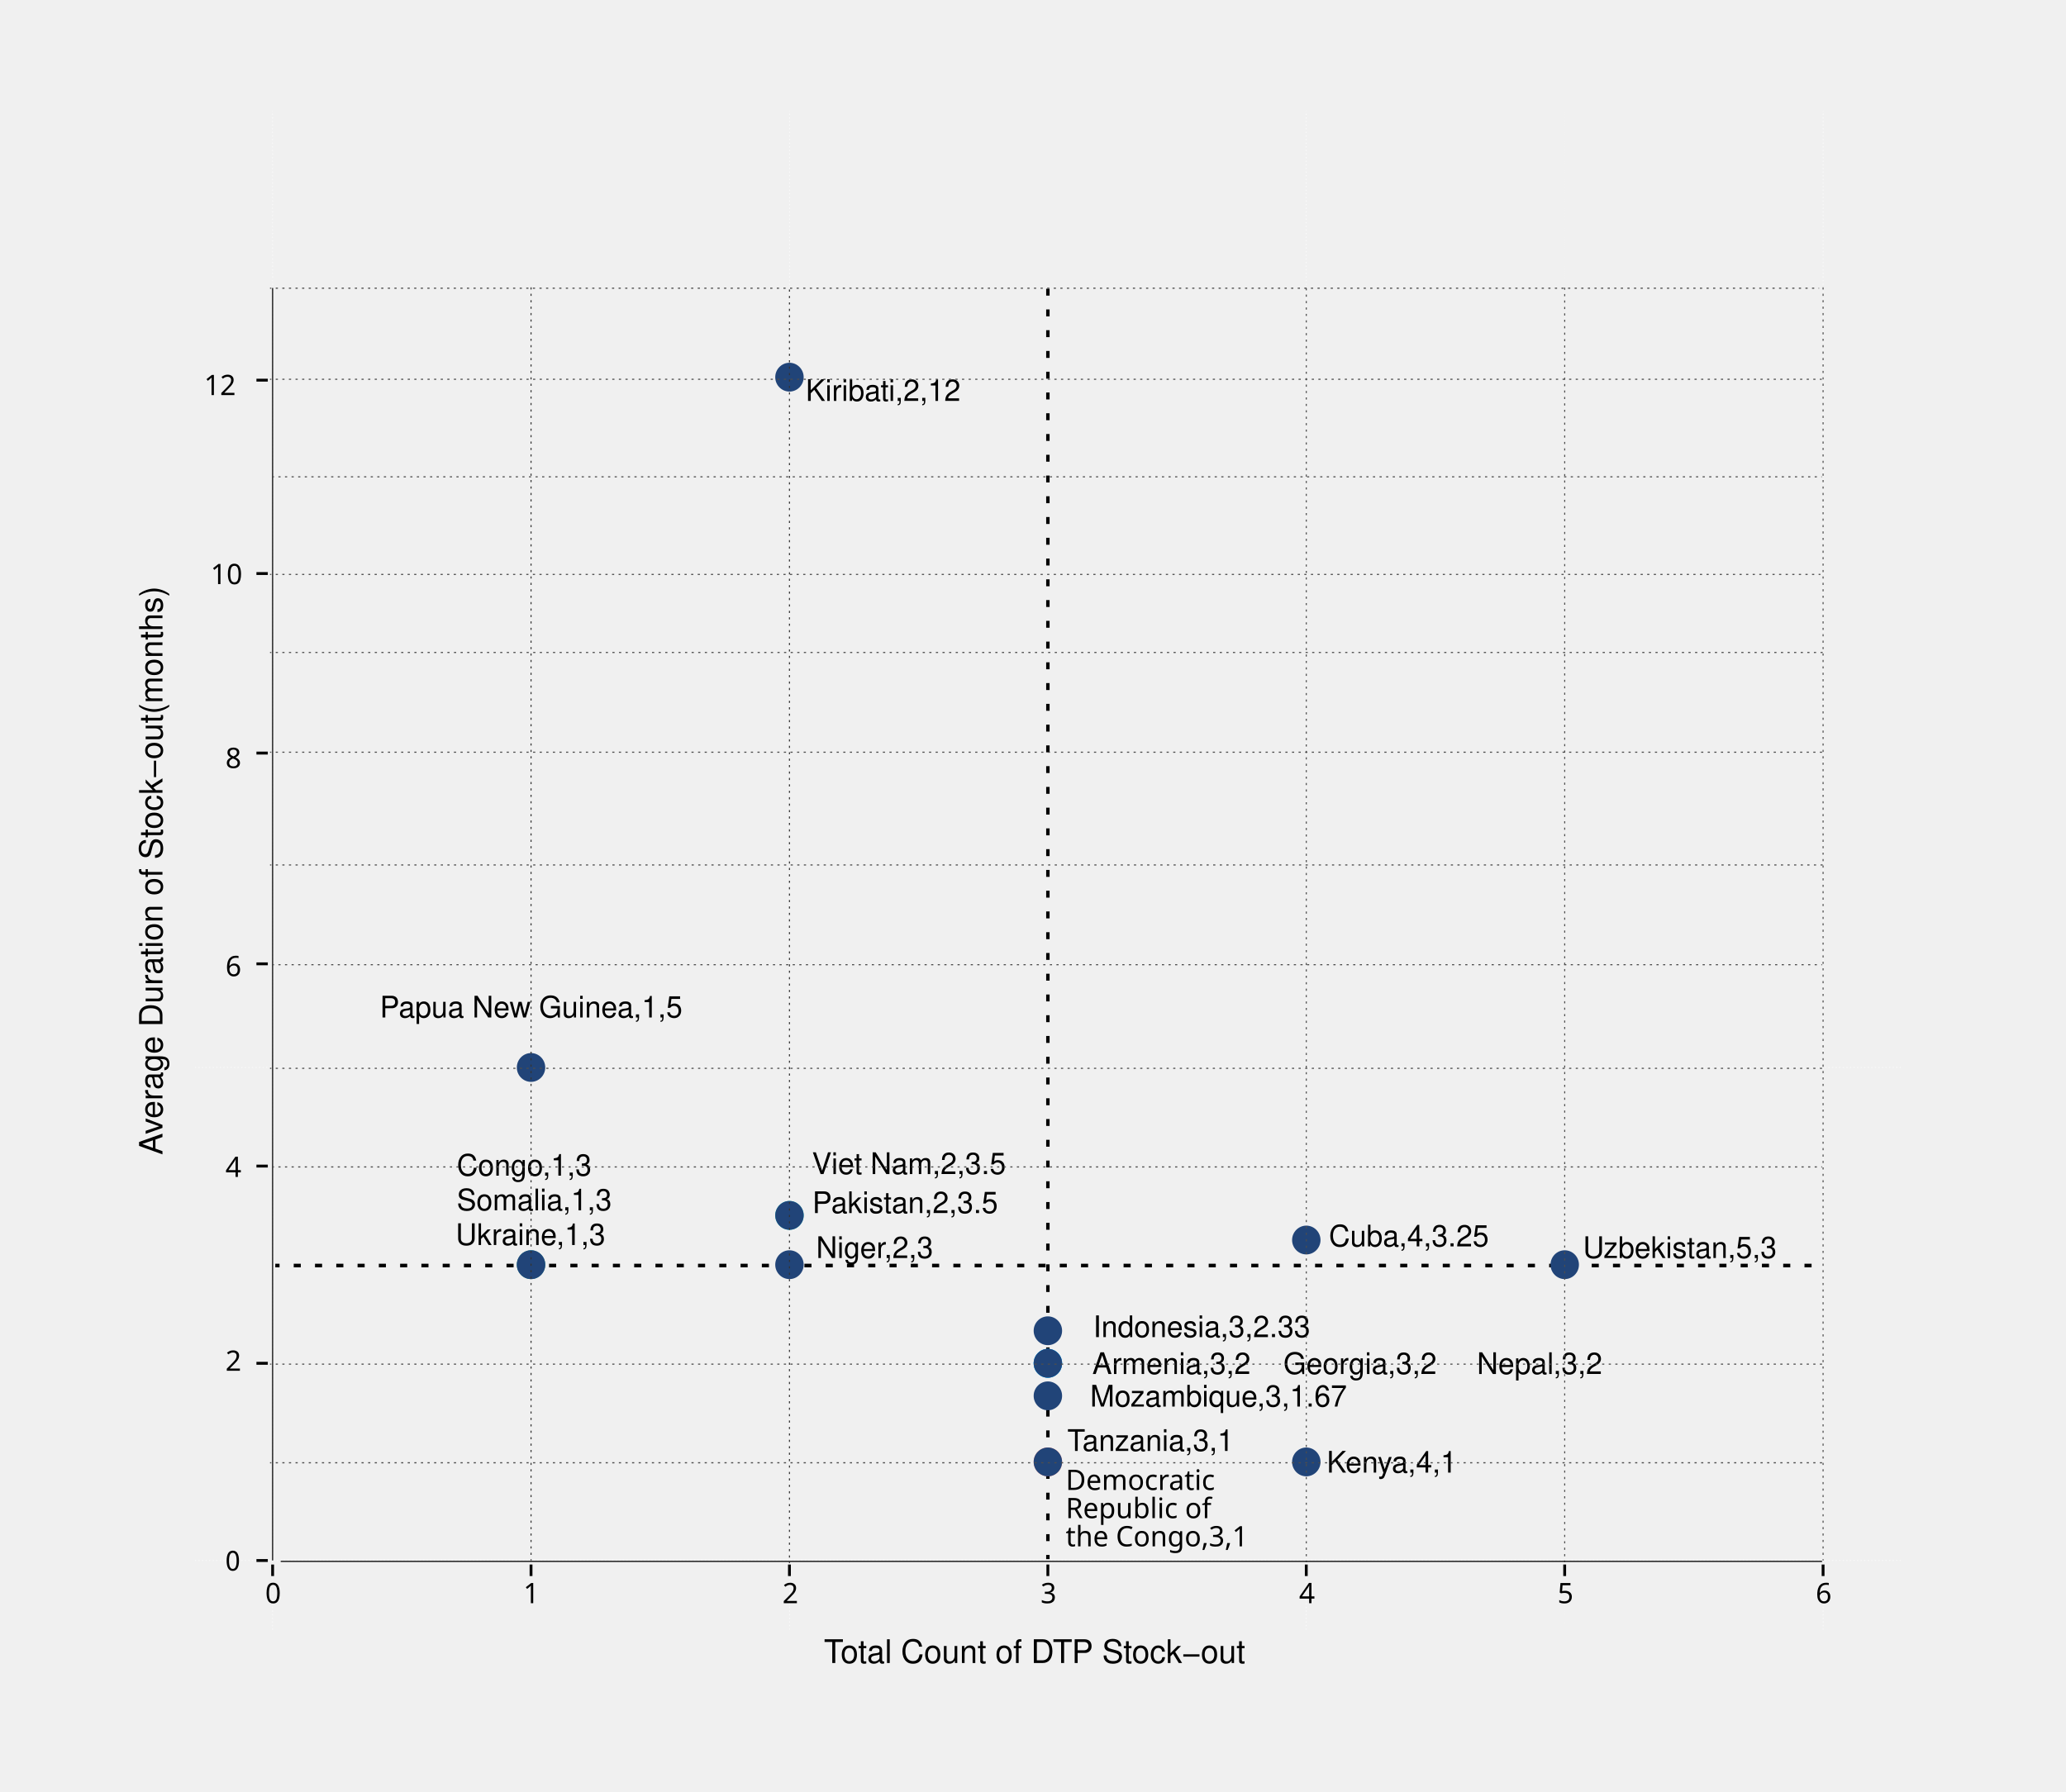
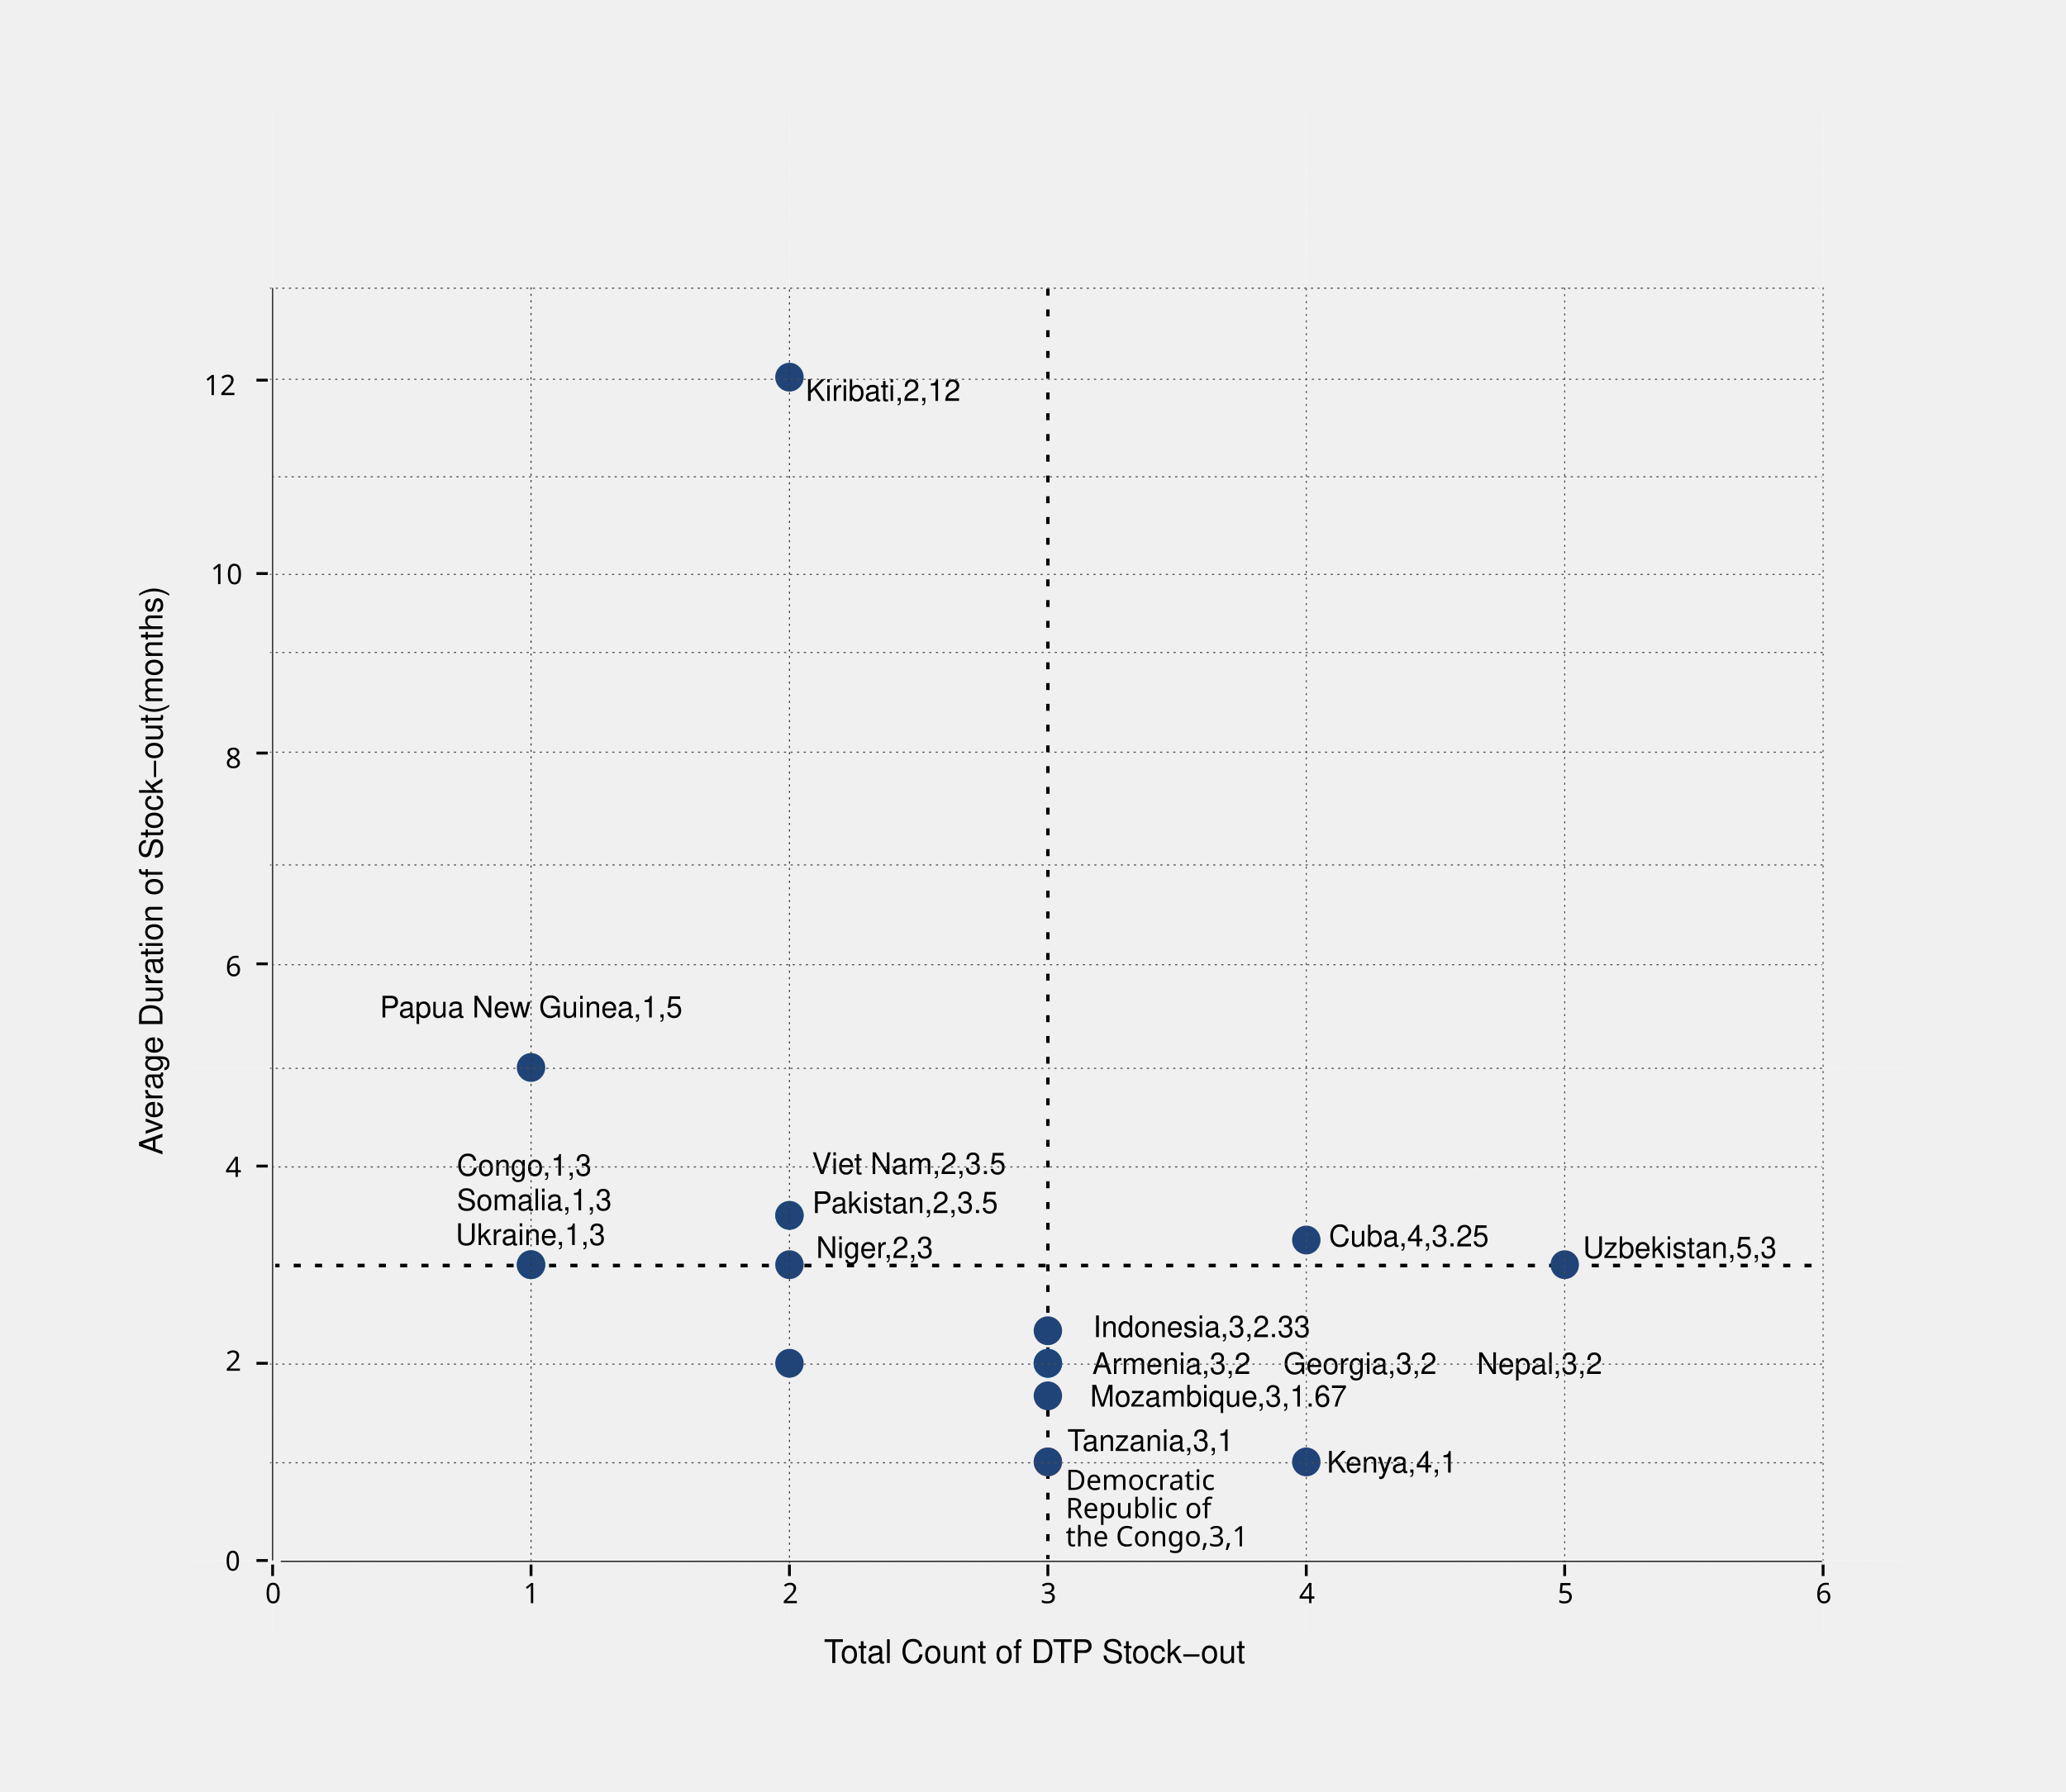
<svg xmlns="http://www.w3.org/2000/svg" id="svg3004" version="1.1" width="1005.45" height="872.122" xml:space="preserve">
  <defs id="defs3008">
    <clipPath clipPathUnits="userSpaceOnUse" id="clipPath3022">
      <path d="M 0,0 792,0 792,612 0,612 0,0 z" id="path3024" />
    </clipPath>
    <clipPath clipPathUnits="userSpaceOnUse" id="clipPath3038">
      <path d="m 41.22,37.28 637.88,0 0,560.32 -637.88,0 0,-560.32 z" id="path3040" />
    </clipPath>
  </defs>
  <g id="g3012" transform="matrix(1.25,0,0,-1.25,-25.16,747)">
    <g id="g3014" />
    <g id="g3016" />
    <g id="g3028" />
    <g id="g3030" />
    <g id="g3032" />
    <g id="g3034" transform="matrix(1.041003,0,0,1.055481,53.16809,-76.35209)">
      <g id="g3036" clip-path="url(#clipPath3038)">
        <path d="m 71.217,171.588 579.754,0" style="fill:#000000;stroke:#000000;stroke-width:1.326;stroke-linecap:butt;stroke-linejoin:round;stroke-miterlimit:10;stroke-opacity:1;stroke-dasharray:2.653, 5.305;stroke-dashoffset:1.061" id="path3044" />
        <path d="m 166.87,37.28 0,560.32" style="fill:none;stroke:#f2f2f2;stroke-width:0.111;stroke-linecap:butt;stroke-linejoin:round;stroke-miterlimit:10;stroke-opacity:1;stroke-dasharray:0.222, 0.445;stroke-dashoffset:0.044" id="path3050" />
        <path d="m 360.165,63.274 0,471.706" style="fill:#000000;stroke:#000000;stroke-width:1.276;stroke-linecap:butt;stroke-linejoin:round;stroke-miterlimit:10;stroke-opacity:1;stroke-dasharray:2.553, 5.106;stroke-dashoffset:1.021" id="path3052" />
        <path d="m 553.46,37.28 0,560.32" style="fill:none;stroke:#f2f2f2;stroke-width:0.111;stroke-linecap:butt;stroke-linejoin:round;stroke-miterlimit:10;stroke-opacity:1;stroke-dasharray:0.222, 0.445;stroke-dashoffset:0.044" id="path3054" />
        <path d="m 41.22,62.75 637.89,0" style="fill:none;stroke:#ffffff;stroke-width:0.222;stroke-linecap:butt;stroke-linejoin:round;stroke-miterlimit:10;stroke-opacity:1;stroke-dasharray:0.445, 0.889;stroke-dashoffset:0.089" id="path3056" />
        <path d="m 41.22,244.67 637.89,0" style="fill:none;stroke:#ffffff;stroke-width:0.222;stroke-linecap:butt;stroke-linejoin:round;stroke-miterlimit:10;stroke-opacity:1;stroke-dasharray:0.445, 0.889;stroke-dashoffset:0.089" id="path3058" />
        <path d="m 69.239,426.59 579.852,0" style="fill:#4d4d4d;stroke:#4d4d4d;stroke-width:0.411;stroke-linecap:butt;stroke-linejoin:round;stroke-miterlimit:10;stroke-opacity:1;stroke-dasharray:0.822, 1.644;stroke-dashoffset:0.329" id="path3060" />
        <path d="m 70.22,37.28 0,560.32" style="fill:none;stroke:#ffffff;stroke-width:0.222;stroke-linecap:butt;stroke-linejoin:round;stroke-miterlimit:10;stroke-opacity:1;stroke-dasharray:0.445, 0.889;stroke-dashoffset:0.089" id="path3062" />
        <path d="m 263.52,37.28 0,560.32" style="fill:none;stroke:#ffffff;stroke-width:0.222;stroke-linecap:butt;stroke-linejoin:round;stroke-miterlimit:10;stroke-opacity:1;stroke-dasharray:0.445, 0.889;stroke-dashoffset:0.089" id="path3064" />
        <path d="m 456.81,37.28 0,560.32" style="fill:none;stroke:#ffffff;stroke-width:0.222;stroke-linecap:butt;stroke-linejoin:round;stroke-miterlimit:10;stroke-opacity:1;stroke-dasharray:0.445, 0.889;stroke-dashoffset:0.089" id="path3066" />
        <path d="m 650.11,37.28 0,560.32" style="fill:none;stroke:#ffffff;stroke-width:0.222;stroke-linecap:butt;stroke-linejoin:round;stroke-miterlimit:10;stroke-opacity:1;stroke-dasharray:0.445, 0.889;stroke-dashoffset:0.089" id="path3068" />
        <path d="m 354.85,135.52 c 0,2.92 2.39,5.32 5.31,5.32 2.93,0 5.32,-2.4 5.32,-5.32 0,-2.92 -2.39,-5.31 -5.32,-5.31 -2.92,0 -5.31,2.39 -5.31,5.31" style="fill:#00a9ff;fill-opacity:1;fill-rule:nonzero;stroke:none" id="path3070" />
        <path d="m 161.55,171.9 c 0,2.93 2.39,5.32 5.32,5.32 2.92,0 5.31,-2.39 5.31,-5.32 0,-2.92 -2.39,-5.31 -5.31,-5.31 -2.93,0 -5.32,2.39 -5.32,5.31" style="fill:#f8766d;fill-opacity:1;fill-rule:nonzero;stroke:none" id="path3072" />
        <path d="m 451.5,181 c 0,2.92 2.39,5.32 5.31,5.32 2.93,0 5.32,-2.4 5.32,-5.32 0,-2.92 -2.39,-5.31 -5.32,-5.31 -2.92,0 -5.31,2.39 -5.31,5.31" style="fill:#214478;fill-opacity:1;fill-rule:nonzero;stroke:none" id="path3074" />
        <path d="m 354.85,99.14 c 0,2.92 2.39,5.31 5.31,5.31 2.93,0 5.32,-2.39 5.32,-5.31 0,-2.93 -2.39,-5.32 -5.32,-5.32 -2.92,0 -5.31,2.39 -5.31,5.32" style="fill:#f8766d;fill-opacity:1;fill-rule:nonzero;stroke:none" id="path3076" />
        <path d="m 354.85,135.52 c 0,2.92 2.39,5.32 5.31,5.32 2.93,0 5.32,-2.4 5.32,-5.32 0,-2.92 -2.39,-5.31 -5.32,-5.31 -2.92,0 -5.31,2.39 -5.31,5.31" style="fill:#00a9ff;fill-opacity:1;fill-rule:nonzero;stroke:none" id="path3078" />
        <path d="m 354.85,147.53 c 0,2.92 2.39,5.31 5.31,5.31 2.93,0 5.32,-2.39 5.32,-5.31 0,-2.93 -2.39,-5.32 -5.32,-5.32 -2.92,0 -5.31,2.39 -5.31,5.32" style="fill:#214478;fill-opacity:1;fill-rule:nonzero;stroke:none" id="path3080" />
        <path d="m 451.5,99.14 c 0,2.92 2.39,5.31 5.31,5.31 2.93,0 5.32,-2.39 5.32,-5.31 0,-2.93 -2.39,-5.32 -5.32,-5.32 -2.92,0 -5.31,2.39 -5.31,5.32" style="fill:#214478;fill-opacity:1;fill-rule:nonzero;stroke:none" id="path3082" />
        <path d="m 258.2,499.36 c 0,2.93 2.39,5.32 5.32,5.32 2.92,0 5.31,-2.39 5.31,-5.32 0,-2.92 -2.39,-5.31 -5.31,-5.31 -2.93,0 -5.32,2.39 -5.32,5.31" style="fill:#214478;fill-opacity:1;fill-rule:nonzero;stroke:none" id="path3084" />
        <path d="m 354.85,123.51 c 0,2.93 2.39,5.32 5.31,5.32 2.93,0 5.32,-2.39 5.32,-5.32 0,-2.92 -2.39,-5.31 -5.32,-5.31 -2.92,0 -5.31,2.39 -5.31,5.31" style="fill:#214478;fill-opacity:1;fill-rule:nonzero;stroke:none" id="path3086" />
        <path d="m 354.85,135.52 c 0,2.92 2.39,5.32 5.31,5.32 2.93,0 5.32,-2.4 5.32,-5.32 0,-2.92 -2.39,-5.31 -5.32,-5.31 -2.92,0 -5.31,2.39 -5.31,5.31" style="fill:#214478;fill-opacity:1;fill-rule:nonzero;stroke:none" id="path3088" />
        <path d="m 258.2,171.9 c 0,2.93 2.39,5.32 5.32,5.32 2.92,0 5.31,-2.39 5.31,-5.32 0,-2.92 -2.39,-5.31 -5.31,-5.31 -2.93,0 -5.32,2.39 -5.32,5.31" style="fill:#214478;fill-opacity:1;fill-rule:nonzero;stroke:none" id="path3090" />
        <path d="m 258.2,190.1 c 0,2.92 2.39,5.31 5.32,5.31 2.92,0 5.31,-2.39 5.31,-5.31 0,-2.93 -2.39,-5.32 -5.31,-5.32 -2.93,0 -5.32,2.39 -5.32,5.32" style="fill:#00bfc4;fill-opacity:1;fill-rule:nonzero;stroke:none" id="path3092" />
        <path d="m 161.55,244.67 c 0,2.93 2.39,5.32 5.32,5.32 2.92,0 5.31,-2.39 5.31,-5.32 0,-2.92 -2.39,-5.31 -5.31,-5.31 -2.93,0 -5.32,2.39 -5.32,5.31" style="fill:#214478;fill-opacity:1;fill-rule:nonzero;stroke:none" id="path3094" />
        <path d="m 161.55,171.9 c 0,2.93 2.39,5.32 5.32,5.32 2.92,0 5.31,-2.39 5.31,-5.32 0,-2.92 -2.39,-5.31 -5.31,-5.31 -2.93,0 -5.32,2.39 -5.32,5.31" style="fill:#00bfc4;fill-opacity:1;fill-rule:nonzero;stroke:none" id="path3096" />
        <path d="m 354.85,99.14 c 0,2.92 2.39,5.31 5.31,5.31 2.93,0 5.32,-2.39 5.32,-5.31 0,-2.93 -2.39,-5.32 -5.32,-5.32 -2.92,0 -5.31,2.39 -5.31,5.32" style="fill:#214478;fill-opacity:1;fill-rule:nonzero;stroke:none" id="path3098" />
        <path d="m 161.55,171.9 c 0,2.93 2.39,5.32 5.32,5.32 2.92,0 5.31,-2.39 5.31,-5.32 0,-2.92 -2.39,-5.31 -5.31,-5.31 -2.93,0 -5.32,2.39 -5.32,5.31" style="fill:#214478;fill-opacity:1;fill-rule:nonzero;stroke:none" id="path3100" />
        <path d="m 548.15,171.9 c 0,2.93 2.39,5.32 5.31,5.32 2.93,0 5.32,-2.39 5.32,-5.32 0,-2.92 -2.39,-5.31 -5.32,-5.31 -2.92,0 -5.31,2.39 -5.31,5.31" style="fill:#214478;fill-opacity:1;fill-rule:nonzero;stroke:none" id="path3102" />
        <path d="m 258.2,190.1 c 0,2.92 2.39,5.31 5.32,5.31 2.92,0 5.31,-2.39 5.31,-5.31 0,-2.93 -2.39,-5.32 -5.31,-5.32 -2.93,0 -5.32,2.39 -5.32,5.32" style="fill:#214478;fill-opacity:1;fill-rule:nonzero;stroke:none" id="path3104" />
        <text transform="scale(1,-1)" id="text3106" x="376.78" y="-131.57">
          <tspan style="font-size:11px;font-variant:normal;font-weight:normal;writing-mode:lr-tb;fill:#000000;fill-opacity:1;fill-rule:nonzero;stroke:none;font-family:Helvetica;-inkscape-font-specification:Helvetica" x="376.78 384.117 388.055 397.218 403.334 409.45 411.892 418.008 421.066 427.182 430.24" y="-131.57" id="tspan3108">Armenia,3,2</tspan>
        </text>
        <text transform="scale(1,-1)" id="text3110" x="139.088" y="-204.76">
          <tspan style="font-size:11px;font-variant:normal;font-weight:normal;writing-mode:lr-tb;fill:#000000;fill-opacity:1;fill-rule:nonzero;stroke:none;font-family:Helvetica;-inkscape-font-specification:Helvetica" x="139.088 147.03 153.146 159.262 165.378 171.054 174.112 180.228 183.286" y="-204.76" id="tspan3112">Congo,1,3</tspan>
        </text>
        <text transform="scale(1,-1)" id="text3114" x="465.25" y="-178.65">
          <tspan style="font-size:11px;font-variant:normal;font-weight:normal;writing-mode:lr-tb;fill:#000000;fill-opacity:1;fill-rule:nonzero;stroke:none;font-family:Helvetica;-inkscape-font-specification:Helvetica" x="465.25 473.192 479.308 485.424 491.54 494.598 500.714 503.772 509.888 512.946 519.062" y="-178.65" id="tspan3116">Cuba,4,3.25</tspan>
        </text>
        <text transform="scale(1,-1)" id="text3118" x="366.82" y="-88.79" style="font-size:10.4px;font-style:normal;font-variant:normal;font-weight:normal;font-stretch:normal;text-align:start;line-height:100%;writing-mode:lr-tb;text-anchor:start;font-family:Sans;-inkscape-font-specification:Sans">
          <tspan id="tspan4375" x="366.82" y="-88.79">Democratic </tspan>
          <tspan id="tspan4377" x="366.82" y="-78.39">Republic of </tspan>
          <tspan id="tspan4379" x="366.82" y="-67.99">the Congo,3,1</tspan>
        </text>
        <text transform="scale(1,-1)" id="text3122" x="448.23" y="-131.57">
          <tspan style="font-size:11px;font-variant:normal;font-weight:normal;writing-mode:lr-tb;fill:#000000;fill-opacity:1;fill-rule:nonzero;stroke:none;font-family:Helvetica;-inkscape-font-specification:Helvetica" x="448.23 456.788 462.904 469.02 472.683 478.799 481.241 487.357 490.415 496.531 499.589" y="-131.57" id="tspan3124">Georgia,3,2</tspan>
        </text>
        <text transform="scale(1,-1)" id="text3126" x="377.1" y="-145.18">
          <tspan style="font-size:11px;font-variant:normal;font-weight:normal;writing-mode:lr-tb;fill:#000000;fill-opacity:1;fill-rule:nonzero;stroke:none;font-family:Helvetica;-inkscape-font-specification:Helvetica" x="377.1 380.158 386.274 392.39 398.506 404.622 410.738 416.238 418.68 424.796 427.854 433.97 437.028 443.144 446.202 452.318" y="-145.18" id="tspan3128">Indonesia,3,2.33</tspan>
        </text>
        <text transform="scale(1,-1)" id="text3130" x="464.46" y="-95.19">
          <tspan style="font-size:11px;font-variant:normal;font-weight:normal;writing-mode:lr-tb;fill:#000000;fill-opacity:1;fill-rule:nonzero;stroke:none;font-family:Helvetica;-inkscape-font-specification:Helvetica" x="464.46 471.357 477.473 483.424 488.704 494.82 497.878 503.994 507.052" y="-95.19" id="tspan3132">Kenya,4,1</tspan>
        </text>
        <text transform="scale(1,-1)" id="text3134" x="269.59" y="-490.61" style="fill:#000000">
          <tspan style="font-size:11px;font-variant:normal;font-weight:normal;writing-mode:lr-tb;fill:#000000;fill-opacity:1;fill-rule:nonzero;stroke:none;font-family:Helvetica;-inkscape-font-specification:Helvetica" x="269.59 276.927 279.369 283.197 285.639 291.755 297.871 300.929 303.371 306.429 312.545 315.603 321.719" y="-490.61" id="tspan3136">Kiribati,2,12</tspan>
        </text>
        <text transform="scale(1,-1)" id="text3138" x="375.95" y="-119.56">
          <tspan style="font-size:11px;font-variant:normal;font-weight:normal;writing-mode:lr-tb;fill:#000000;fill-opacity:1;fill-rule:nonzero;stroke:none;font-family:Helvetica;-inkscape-font-specification:Helvetica" x="375.95 385.113 391.229 396.729 402.845 412.008 418.124 420.566 426.682 432.798 438.749 441.807 447.923 450.981 457.097 460.155 466.271" y="-119.56" id="tspan3140">Mozambique,3,1.67</tspan>
        </text>
        <text transform="scale(1,-1)" id="text3142" x="520.621" y="-131.57">
          <tspan style="font-size:11px;font-variant:normal;font-weight:normal;writing-mode:lr-tb;fill:#000000;fill-opacity:1;fill-rule:nonzero;stroke:none;font-family:Helvetica;-inkscape-font-specification:Helvetica" x="520.621 528.562 534.678 540.794 546.91 549.352 552.41 558.526 561.584" y="-131.57" id="tspan3144">Nepal,3,2</tspan>
        </text>
        <text transform="scale(1,-1)" id="text3146" x="273.48" y="-174.36">
          <tspan style="font-size:11px;font-variant:normal;font-weight:normal;writing-mode:lr-tb;fill:#000000;fill-opacity:1;fill-rule:nonzero;stroke:none;font-family:Helvetica;-inkscape-font-specification:Helvetica" x="273.48 281.422 283.864 289.98 296.096 299.209 302.267 308.383 311.441" y="-174.36" id="tspan3148">Niger,2,3</tspan>
        </text>
        <text transform="scale(1,-1)" id="text3150" x="272.08" y="-190.95">
          <tspan style="font-size:11px;font-variant:normal;font-weight:normal;writing-mode:lr-tb;fill:#000000;fill-opacity:1;fill-rule:nonzero;stroke:none;font-family:Helvetica;-inkscape-font-specification:Helvetica" x="272.08 278.977 285.093 290.593 293.035 298.535 301.593 307.709 313.825 316.883 322.999 326.057 332.173 335.231" y="-190.95" id="tspan3152">Pakistan,2,3.5</tspan>
        </text>
        <text transform="scale(1,-1)" id="text3154" x="110.33" y="-263.12">
          <tspan style="font-size:11px;font-variant:normal;font-weight:normal;writing-mode:lr-tb;fill:#000000;fill-opacity:1;fill-rule:nonzero;stroke:none;font-family:Helvetica;-inkscape-font-specification:Helvetica" x="110.33 117.227 123.343 129.459 135.575 141.691 144.749 152.691 158.587 166.529 169.587 178.145 184.261 186.703 192.819 198.935 205.051 208.109 214.225 217.283" y="-263.12" id="tspan3156">Papua New Guinea,1,5</tspan>
        </text>
        <text transform="scale(1,-1)" id="text3158" x="139.088" y="-191.96">
          <tspan style="font-size:11px;font-variant:normal;font-weight:normal;writing-mode:lr-tb;fill:#000000;fill-opacity:1;fill-rule:nonzero;stroke:none;font-family:Helvetica;-inkscape-font-specification:Helvetica" x="139.088 146.425 152.541 161.704 167.82 170.262 172.704 178.82 181.878 187.994 191.052" y="-191.96" id="tspan3160">Somalia,1,3</tspan>
        </text>
        <text transform="scale(1,-1)" id="text3162" x="367.43" y="-103.19">
          <tspan style="font-size:11px;font-variant:normal;font-weight:normal;writing-mode:lr-tb;fill:#000000;fill-opacity:1;fill-rule:nonzero;stroke:none;font-family:Helvetica;-inkscape-font-specification:Helvetica" x="367.43 372.831 378.947 385.063 390.563 396.679 402.795 405.237 411.353 414.411 420.527 423.585" y="-103.19" id="tspan3164">Tanzania,3,1</tspan>
        </text>
        <text transform="scale(1,-1)" id="text3166" x="138.681" y="-179.16">
          <tspan style="font-size:11px;font-variant:normal;font-weight:normal;writing-mode:lr-tb;fill:#000000;fill-opacity:1;fill-rule:nonzero;stroke:none;font-family:Helvetica;-inkscape-font-specification:Helvetica" x="138.681 146.623 152.123 155.676 161.792 164.234 170.35 176.301 179.359 185.475 188.533" y="-179.16" id="tspan3168">Ukraine,1,3</tspan>
        </text>
        <text transform="scale(1,-1)" id="text3170" x="560.289" y="-174.36">
          <tspan style="font-size:11px;font-variant:normal;font-weight:normal;writing-mode:lr-tb;fill:#000000;fill-opacity:1;fill-rule:nonzero;stroke:none;font-family:Helvetica;-inkscape-font-specification:Helvetica" x="560.289 568.231 573.731 579.847 585.963 591.463 593.905 599.405 602.463 608.579 614.695 617.753 623.869 626.927" y="-174.36" id="tspan3172">Uzbekistan,5,3</tspan>
        </text>
        <text transform="scale(1,-1)" id="text3174" x="271.94" y="-205.35">
          <tspan style="font-size:11px;font-variant:normal;font-weight:normal;writing-mode:lr-tb;fill:#000000;fill-opacity:1;fill-rule:nonzero;stroke:none;font-family:Helvetica;-inkscape-font-specification:Helvetica" x="271.94 279.277 281.719 287.835 290.893 293.951 301.893 308.009 317.172 320.23 326.346 329.404 335.52 338.578" y="-205.35" id="tspan3176">Viet Nam,2,3.5</tspan>
        </text>
        <path id="path4242" style="fill:#333333;stroke:#333333;stroke-width:0.395;stroke-linecap:butt;stroke-linejoin:round;stroke-miterlimit:10;stroke-opacity:1;stroke-dasharray:0.79, 1.581;stroke-dashoffset:0.316" d="m 263.52,61.775 0,389.302 0,81.38" />
        <path d="m 166.87,62.775 0,470.034" style="fill:#333333;stroke:#333333;stroke-width:0.395;stroke-linecap:butt;stroke-linejoin:round;stroke-miterlimit:10;stroke-opacity:1;stroke-dasharray:0.79, 1.58;stroke-dashoffset:0.316" id="path4244" />
        <path id="path4246" style="fill:#000000;stroke:#000000;stroke-width:0.395;stroke-linecap:butt;stroke-linejoin:round;stroke-miterlimit:10;stroke-opacity:1;stroke-dasharray:none;stroke-dashoffset:0.337" d="m 70.22,62.78 0,469.504" />
        <path id="path4248" style="fill:#4d4d4d;stroke:#4d4d4d;stroke-width:0.395;stroke-linecap:butt;stroke-linejoin:round;stroke-miterlimit:10;stroke-opacity:1;stroke-dasharray:0.79, 1.581;stroke-dashoffset:0.316" d="m 456.81,62.275 0,470.712" />
        <path d="m 650.092,62.775 0,470.034" style="fill:#4d4d4d;stroke:#4d4d4d;stroke-width:0.395;stroke-linecap:butt;stroke-linejoin:round;stroke-miterlimit:10;stroke-opacity:1;stroke-dasharray:0.79, 1.58;stroke-dashoffset:0.316" id="path4254" />
        <path id="path4256" style="fill:#4d4d4d;stroke:#4d4d4d;stroke-width:0.395;stroke-linecap:butt;stroke-linejoin:round;stroke-miterlimit:10;stroke-opacity:1;stroke-dasharray:0.791, 1.581;stroke-dashoffset:0.316" d="m 553.451,62.275 0,471.065" />
        <path id="path4258" style="fill:#4d4d4d;stroke:#4d4d4d;stroke-width:0.411;stroke-linecap:butt;stroke-linejoin:round;stroke-miterlimit:10;stroke-opacity:1;stroke-dasharray:0.823, 1.645;stroke-dashoffset:0.329" d="m 69.239,244.356 580.469,0" />
        <path d="m 73.241,62.436 576.467,0" style="fill:#000000;stroke:#000000;stroke-width:0.41;stroke-linecap:butt;stroke-linejoin:round;stroke-miterlimit:10;stroke-opacity:1;stroke-dasharray:none;stroke-dashoffset:0.336" id="path4260" />
        <path id="path4262" style="fill:#4d4d4d;stroke:#4d4d4d;stroke-width:0.411;stroke-linecap:butt;stroke-linejoin:round;stroke-miterlimit:10;stroke-opacity:1;stroke-dasharray:0.823, 1.645;stroke-dashoffset:0.329" d="m 69.239,135.204 580.469,0" />
        <path d="m 69.239,98.82 580.469,0" style="fill:#4d4d4d;stroke:#4d4d4d;stroke-width:0.411;stroke-linecap:butt;stroke-linejoin:round;stroke-miterlimit:10;stroke-opacity:1;stroke-dasharray:0.823, 1.645;stroke-dashoffset:0.329" id="path4264" />
        <path id="path4266" style="fill:#4d4d4d;stroke:#4d4d4d;stroke-width:0.411;stroke-linecap:butt;stroke-linejoin:round;stroke-miterlimit:10;stroke-opacity:1;stroke-dasharray:0.822, 1.644;stroke-dashoffset:0.329" d="m 70.239,207.972 579.469,0" />
        <path d="m 70.239,282.59 579.469,0" style="fill:#4d4d4d;stroke:#4d4d4d;stroke-width:0.411;stroke-linecap:butt;stroke-linejoin:round;stroke-miterlimit:10;stroke-opacity:1;stroke-dasharray:0.822, 1.644;stroke-dashoffset:0.329" id="path4268" />
        <path id="path4270" style="fill:#4d4d4d;stroke:#4d4d4d;stroke-width:0.411;stroke-linecap:butt;stroke-linejoin:round;stroke-miterlimit:10;stroke-opacity:1;stroke-dasharray:0.823, 1.646;stroke-dashoffset:0.329" d="m 69.239,319.39 580.883,0" />
        <path d="m 69.239,360.99 580.469,0" style="fill:#4d4d4d;stroke:#4d4d4d;stroke-width:0.411;stroke-linecap:butt;stroke-linejoin:round;stroke-miterlimit:10;stroke-opacity:1;stroke-dasharray:0.823, 1.645;stroke-dashoffset:0.329" id="path4272" />
        <path id="path4274" style="fill:#4d4d4d;stroke:#4d4d4d;stroke-width:0.411;stroke-linecap:butt;stroke-linejoin:round;stroke-miterlimit:10;stroke-opacity:1;stroke-dasharray:0.823, 1.646;stroke-dashoffset:0.329" d="m 69.239,397.79 580.883,0" />
        <path d="m 70.239,462.59 579.351,0" style="fill:#4d4d4d;stroke:#4d4d4d;stroke-width:0.411;stroke-linecap:butt;stroke-linejoin:round;stroke-miterlimit:10;stroke-opacity:1;stroke-dasharray:0.822, 1.644;stroke-dashoffset:0.329" id="path4276" />
        <path id="path4278" style="fill:#4d4d4d;stroke:#4d4d4d;stroke-width:0.411;stroke-linecap:butt;stroke-linejoin:round;stroke-miterlimit:10;stroke-opacity:1;stroke-dasharray:0.823, 1.645;stroke-dashoffset:0.329" d="m 69.239,498.59 580.352,0" />
        <path d="m 69.239,532.19 579.351,0" style="fill:#4d4d4d;stroke:#4d4d4d;stroke-width:0.411;stroke-linecap:butt;stroke-linejoin:round;stroke-miterlimit:10;stroke-opacity:1;stroke-dasharray:0.822, 1.644;stroke-dashoffset:0.329" id="path4373" />
+         <path id="path4569" style="fill:#214478;fill-opacity:1;fill-rule:nonzero;stroke:none" d="m 258.2,135.52 c 0,2.93 2.39,5.32 5.32,5.32 2.92,0 5.31,-2.39 5.31,-5.32 0,-2.92 -2.39,-5.31 -5.31,-5.31 -2.93,0 -5.32,2.39 -5.32,5.31" />
      </g>
    </g>
    <g id="g3178" />
    <g id="g3180" />
    <g id="g3182" style="fill:#000000" transform="matrix(1.041003,0,0,1.055481,78.15218,-76.35209)">
      <text transform="matrix(1,0,0,-1,28.58,59.16)" id="text3184" style="fill:#000000">
        <tspan style="font-size:10px;font-variant:normal;font-weight:normal;writing-mode:lr-tb;fill:#000000;fill-opacity:1;fill-rule:nonzero;stroke:none;font-family:Helvetica;-inkscape-font-specification:Helvetica" x="0" y="0" id="tspan3186">0</tspan>
      </text>
      <text transform="scale(1,-1)" id="text3188" style="font-size:10.4px;font-style:normal;font-variant:normal;font-weight:normal;font-stretch:normal;text-align:start;line-height:125%;writing-mode:lr-tb;text-anchor:start;fill:#000000;font-family:Sans;-inkscape-font-specification:Sans" x="28.58" y="-204.28">
        <tspan id="tspan4361" x="28.58" y="-204.28">4</tspan>
      </text>
      <text transform="matrix(1,0,0,-1,23.02,423)" id="text3192" style="font-size:10.4px;font-style:normal;font-variant:normal;font-weight:normal;font-stretch:normal;text-align:start;line-height:125%;writing-mode:lr-tb;text-anchor:start;fill:#000000;font-family:Sans;-inkscape-font-specification:Sans">
        <tspan style="font-size:10.4px;font-style:normal;font-variant:normal;font-weight:normal;font-stretch:normal;text-align:start;line-height:125%;writing-mode:lr-tb;text-anchor:start;fill:#000000;fill-opacity:1;fill-rule:nonzero;stroke:none;font-family:Sans;-inkscape-font-specification:Sans" x="0 5.56" y="0" id="tspan3194">10</tspan>
      </text>
      <text y="-132.76" x="28.58" transform="scale(1,-1)" id="text4331" style="font-size:10.4px;font-style:normal;font-variant:normal;font-weight:normal;font-stretch:normal;text-align:start;line-height:125%;writing-mode:lr-tb;text-anchor:start;fill:#000000;font-family:Sans;-inkscape-font-specification:Sans">
        <tspan id="tspan4363" x="28.58" y="-132.76">2</tspan>
      </text>
      <text y="-492.761" x="20.58" transform="scale(1,-1)" id="text4339" style="font-size:10.4px;font-style:normal;font-variant:normal;font-weight:normal;font-stretch:normal;text-align:start;line-height:125%;writing-mode:lr-tb;text-anchor:start;fill:#000000;font-family:Sans;-inkscape-font-specification:Sans">
        <tspan id="tspan4357" x="20.58" y="-492.761">12</tspan>
      </text>
      <text style="font-size:10.4px;font-style:normal;font-variant:normal;font-weight:normal;font-stretch:normal;text-align:start;line-height:125%;writing-mode:lr-tb;text-anchor:start;fill:#000000;font-family:Sans;-inkscape-font-specification:Sans" id="text4343" transform="scale(1,-1)" x="28.58" y="-355.161">
        <tspan id="tspan4359" x="28.58" y="-355.161">8</tspan>
      </text>
      <text y="-278.361" x="28.58" transform="scale(1,-1)" id="text4347" style="font-size:10.4px;font-style:normal;font-variant:normal;font-weight:normal;font-stretch:normal;text-align:start;line-height:125%;writing-mode:lr-tb;text-anchor:start;fill:#000000;font-family:Sans;-inkscape-font-specification:Sans">
        <tspan id="tspan4355" x="28.58" y="-278.361">6</tspan>
      </text>
    </g>
    <g id="g3196" />
    <g id="g3198" transform="matrix(1.041003,0,0,1.055481,81.48339,-76.35209)" style="fill:#000000;stroke:#000000">
      <path d="m 36.97,62.755 4.25,0" style="fill:#000000;stroke:#000000;stroke-width:1.06;stroke-linecap:butt;stroke-linejoin:round;stroke-miterlimit:10;stroke-opacity:1;stroke-dasharray:none" id="path3200" />
      <path d="m 36.97,282.909 4.25,0" style="fill:#000000;stroke:#000000;stroke-width:1.06;stroke-linecap:butt;stroke-linejoin:round;stroke-miterlimit:10;stroke-opacity:1;stroke-dasharray:none" id="path3202" />
      <path d="m 36.97,426.909 4.25,0" style="fill:#000000;stroke:#000000;stroke-width:1.06;stroke-linecap:butt;stroke-linejoin:round;stroke-miterlimit:10;stroke-opacity:1;stroke-dasharray:none" id="path3204" />
      <path id="path4365" style="fill:#000000;stroke:#000000;stroke-width:1.06;stroke-linecap:butt;stroke-linejoin:round;stroke-miterlimit:10;stroke-opacity:1;stroke-dasharray:none" d="m 36.97,498.271 4.25,0" />
      <path id="path4367" style="fill:#000000;stroke:#000000;stroke-width:1.06;stroke-linecap:butt;stroke-linejoin:round;stroke-miterlimit:10;stroke-opacity:1;stroke-dasharray:none" d="m 36.97,360.671 4.25,0" />
      <path d="m 36.97,208.291 4.25,0" style="fill:#000000;stroke:#000000;stroke-width:1.06;stroke-linecap:butt;stroke-linejoin:round;stroke-miterlimit:10;stroke-opacity:1;stroke-dasharray:none" id="path4369" />
      <path id="path4371" style="fill:#000000;stroke:#000000;stroke-width:1.06;stroke-linecap:butt;stroke-linejoin:round;stroke-miterlimit:10;stroke-opacity:1;stroke-dasharray:none" d="m 36.97,135.523 4.25,0" />
    </g>
    <g id="g3206" />
    <g id="g3208" />
    <g id="g3210" />
    <g id="g3212" />
    <g id="g3214" />
    <g id="g3216" style="fill:#000000;stroke:#000000" transform="matrix(1.041003,0,0,1.055481,53.16809,-51.02054)">
      <path d="m 70.22,33.03 0,4.25" style="fill:#000000;stroke:#000000;stroke-width:1.06;stroke-linecap:butt;stroke-linejoin:round;stroke-miterlimit:10;stroke-opacity:1;stroke-dasharray:none" id="path3218" />
      <path d="m 263.511,33.03 0,4.25" style="fill:#000000;stroke:#000000;stroke-width:1.06;stroke-linecap:butt;stroke-linejoin:round;stroke-miterlimit:10;stroke-opacity:1;stroke-dasharray:none" id="path3220" />
      <path d="m 456.801,33.03 0,4.25" style="fill:#000000;stroke:#000000;stroke-width:1.06;stroke-linecap:butt;stroke-linejoin:round;stroke-miterlimit:10;stroke-opacity:1;stroke-dasharray:none" id="path3222" />
      <path d="m 650.092,33.03 0,4.25" style="fill:#000000;stroke:#000000;stroke-width:1.06;stroke-linecap:butt;stroke-linejoin:round;stroke-miterlimit:10;stroke-opacity:1;stroke-dasharray:none" id="path3224" />
      <path id="path4284" style="fill:#000000;stroke:#000000;stroke-width:1.06;stroke-linecap:butt;stroke-linejoin:round;stroke-miterlimit:10;stroke-opacity:1;stroke-dasharray:none" d="m 166.865,33.03 0,4.25" />
      <path d="m 360.156,33.03 0,4.25" style="fill:#000000;stroke:#000000;stroke-width:1.06;stroke-linecap:butt;stroke-linejoin:round;stroke-miterlimit:10;stroke-opacity:1;stroke-dasharray:none" id="path4286" />
      <path id="path4288" style="fill:#000000;stroke:#000000;stroke-width:1.06;stroke-linecap:butt;stroke-linejoin:round;stroke-miterlimit:10;stroke-opacity:1;stroke-dasharray:none" d="m 553.447,33.03 0,4.25" />
    </g>
    <g id="g3226" />
    <g id="g3228" style="fill:#000000" transform="matrix(1.041003,0,0,1.055481,53.16809,-51.02054)">
      <text transform="matrix(1,0,0,-1,67.44,23.02)" id="text3230" style="font-size:10.4px;font-style:normal;font-variant:normal;font-weight:normal;font-stretch:normal;text-align:start;line-height:125%;writing-mode:lr-tb;text-anchor:start;fill:#000000;font-family:Sans;-inkscape-font-specification:Sans">
        <tspan style="font-size:10.4px;font-style:normal;font-variant:normal;font-weight:normal;font-stretch:normal;text-align:start;line-height:125%;writing-mode:lr-tb;text-anchor:start;fill:#000000;fill-opacity:1;fill-rule:nonzero;stroke:none;font-family:Sans;-inkscape-font-specification:Sans" x="0" y="0" id="tspan3232">0</tspan>
      </text>
      <text transform="scale(1,-1)" id="text3234" style="font-size:10.4px;font-style:normal;font-variant:normal;font-weight:normal;font-stretch:normal;text-align:start;line-height:125%;writing-mode:lr-tb;text-anchor:start;fill:#000000;font-family:Sans;-inkscape-font-specification:Sans" x="260.886" y="-23.02">
        <tspan style="font-size:10.4px;font-style:normal;font-variant:normal;font-weight:normal;font-stretch:normal;text-align:start;line-height:125%;writing-mode:lr-tb;text-anchor:start;fill:#000000;fill-opacity:1;fill-rule:nonzero;stroke:none;font-family:Sans;-inkscape-font-specification:Sans" x="260.886" y="-23.02" id="tspan3236">2</tspan>
      </text>
      <text transform="scale(1,-1)" id="text3238" style="font-size:10.4px;font-style:normal;font-variant:normal;font-weight:normal;font-stretch:normal;text-align:start;line-height:125%;writing-mode:lr-tb;text-anchor:start;fill:#000000;font-family:Sans;-inkscape-font-specification:Sans" x="454.094" y="-23.02">
        <tspan style="font-size:10.4px;font-style:normal;font-variant:normal;font-weight:normal;font-stretch:normal;text-align:start;line-height:125%;writing-mode:lr-tb;text-anchor:start;fill:#000000;fill-opacity:1;fill-rule:nonzero;stroke:none;font-family:Sans;-inkscape-font-specification:Sans" x="454.094" y="-23.02" id="tspan3240">4</tspan>
      </text>
      <text transform="scale(1,-1)" id="text3242" style="font-size:10.4px;font-style:normal;font-variant:normal;font-weight:normal;font-stretch:normal;text-align:start;line-height:125%;writing-mode:lr-tb;text-anchor:start;fill:#000000;font-family:Sans;-inkscape-font-specification:Sans" x="647.33" y="-23.02">
        <tspan style="font-size:10.4px;font-style:normal;font-variant:normal;font-weight:normal;font-stretch:normal;text-align:start;line-height:125%;writing-mode:lr-tb;text-anchor:start;fill:#000000;fill-opacity:1;fill-rule:nonzero;stroke:none;font-family:Sans;-inkscape-font-specification:Sans" x="647.33" y="-23.02" id="tspan3244">6</tspan>
      </text>
      <text style="font-size:10.4px;font-style:normal;font-variant:normal;font-weight:normal;font-stretch:normal;text-align:start;line-height:125%;writing-mode:lr-tb;text-anchor:start;fill:#000000;font-family:Sans;-inkscape-font-specification:Sans" id="text4290" transform="scale(1,-1)" x="164.001" y="-23.02">
        <tspan id="tspan4306" x="164.001" y="-23.02">1</tspan>
      </text>
      <text y="-23.02" x="357.422" transform="scale(1,-1)" id="text4294" style="font-size:10.4px;font-style:normal;font-variant:normal;font-weight:normal;font-stretch:normal;text-align:start;line-height:125%;writing-mode:lr-tb;text-anchor:start;fill:#000000;font-family:Sans;-inkscape-font-specification:Sans">
        <tspan id="tspan4304" x="357.422" y="-23.02">3</tspan>
      </text>
      <text style="font-size:10.4px;font-style:normal;font-variant:normal;font-weight:normal;font-stretch:normal;text-align:start;line-height:125%;writing-mode:lr-tb;text-anchor:start;fill:#000000;font-family:Sans;-inkscape-font-specification:Sans" id="text4298" transform="scale(1,-1)" x="550.764" y="-23.02">
        <tspan id="tspan4302" x="550.764" y="-23.02">5</tspan>
      </text>
    </g>
    <g id="g3246" />
    <g id="g3248" />
    <g id="g3250" />
    <g id="g3252" />
    <g id="g3254" style="fill:#000000" transform="matrix(1.041003,0,0,1.055481,48.36809,-61.41947)">
      <text transform="matrix(1,0,0,-1,281.01,10.8)" id="text3256" style="fill:#000000">
        <tspan style="font-size:12px;font-variant:normal;font-weight:normal;writing-mode:lr-tb;fill:#000000;fill-opacity:1;fill-rule:nonzero;stroke:none;font-family:Helvetica;-inkscape-font-specification:Helvetica" x="0 5.892 12.564 15.9 22.572 25.236 28.572 37.236 43.908 50.58 57.252 60.588 63.924 70.596 73.932 77.268 85.932 93.264 101.268 104.604 112.608 115.944 122.616 128.616 134.616 141.624 148.296 154.968" y="0" id="tspan3258">Total Count of DTP Stock−out</tspan>
      </text>
    </g>
    <g id="g3260" />
    <g id="g3262" transform="matrix(1.041003,0,0,1.055481,63.16172,-76.35209)" style="fill:#000000">
      <text transform="matrix(0,1,1,0,19.42,212.41)" id="text3264" style="fill:#000000">
        <tspan style="font-size:12px;font-variant:normal;font-weight:normal;writing-mode:lr-tb;fill:#000000;fill-opacity:1;fill-rule:nonzero;stroke:none;font-family:Helvetica;-inkscape-font-specification:Helvetica" x="0 7.524 13.224 19.896 23.772 30.444 37.116 43.788 47.124 55.788 62.46 66.336 73.008 76.344 79.008 85.68 92.352 95.688 102.36 105.696 109.032 117.036 120.372 127.044 133.044 139.044 146.052 152.724 159.396 162.732 166.728 176.724 183.396 190.068 193.404 200.076 206.076" y="0" id="tspan3266">Average Duration of Stock−out(months)</tspan>
      </text>
    </g>
    <g id="g3268" />
    <g id="g3270" />
    <g id="g3272" />
    <g id="g3274" />
    <g id="g3276" />
    <g id="g3282" />
    <g id="g3290" />
    <g id="g3296" />
    <g id="g3302" />
    <g id="g3308" />
    <g id="g3314" />
    <g id="g3320" />
    <g id="g3326" />
    <g id="g3332" />
    <g id="g3338" />
    <g id="g3344" />
    <g id="g3350" />
    <g id="g3356" />
    <g id="g3362" />
    <g id="g3368" />
    <g id="g3374" />
    <g id="g3380" />
    <g id="g3386" />
    <g id="g3394" />
    <g id="g3402" />
    <g id="g3410" />
    <g id="g3418" />
    <g id="g3426" />
    <g id="g3434" />
    <g id="g3442" />
    <g id="g3450" />
    <g id="g3452" />
    <g id="g3454" />
    <g id="g3456" />
    <g id="g3458" />
    <g id="g3460" />
    <g id="g3462" />
    <g id="g3464" />
    <g id="g3466" />
    <g id="g3468" />
    <g id="g3470" />
    <g id="g3472" />
    <flowRoot xml:space="preserve" id="flowRoot4381" style="font-size:20px;font-style:normal;font-variant:normal;font-weight:normal;font-stretch:normal;text-align:start;line-height:125%;letter-spacing:0px;word-spacing:0px;writing-mode:lr-tb;text-anchor:start;fill:#000000;fill-opacity:1;stroke:none;font-family:Sans;-inkscape-font-specification:Sans" transform="matrix(0.8473779,0,0,-0.8443851,166.6515,193.0818)">
      <flowRegion id="flowRegion4383">
        <rect id="rect4385" width="721.972" height="96.346" x="-50.05" y="-423.5" style="font-size:20px;font-style:normal;font-variant:normal;font-weight:normal;font-stretch:normal;text-align:start;line-height:125%;writing-mode:lr-tb;text-anchor:start;fill:#000000;font-family:Sans;-inkscape-font-specification:Sans" />
      </flowRegion>
-       <flowPara id="flowPara4387">GAVI-eligible countries that had <flowSpan style="font-weight:bold" id="flowSpan4395">3 or more DTP stock-outs</flowSpan> or an <flowSpan style="font-weight:bold" id="flowSpan4393">average of 3 or more months</flowSpan> stock-outs from <flowSpan style="font-weight:bold" id="flowSpan4389">2005 to 2012</flowSpan>.  18 countries out of 72 fit this profile. <flowSpan style="font-style:normal;font-weight:bold" id="flowSpan3765">Low risk countries not shown.</flowSpan>
+       <flowPara id="flowPara4387">Risk levels of GAVI countries  due to number and duration of DTP stock-outs(SOs). Medium risk countries had 3 or more total counts or avg duration of SOs. High risk countries had 3 or more total counts and athat had vg<flowSpan style="font-weight:bold" id="flowSpan4395">3 or more DTP stock-outs</flowSpan> or an <flowSpan style="font-weight:bold" id="flowSpan4393">average of 3 or more months</flowSpan> stock-outs from <flowSpan style="font-weight:bold" id="flowSpan4389">2005 to 2012</flowSpan>.  18 countries out of 72 fit this profile. <flowSpan style="font-style:normal;font-weight:bold" id="flowSpan3765">Low risk countries not shown.</flowSpan>
      </flowPara>
    </flowRoot>
    <flowRoot xml:space="preserve" id="flowRoot5353" style="font-size:40px;font-style:normal;font-weight:normal;line-height:125%;letter-spacing:0px;word-spacing:0px;fill:#000000;fill-opacity:1;stroke:none;font-family:Sans" transform="matrix(0.8,0,0,-0.8,12.55818,521.7227)">
      <flowRegion id="flowRegion5355">
        <rect id="rect5357" width="324.878" height="46.098" x="645.366" y="705.732" />
      </flowRegion>
      <flowPara id="flowPara5359" style="font-size:10px;font-style:normal;font-variant:normal;font-weight:normal;font-stretch:normal;text-align:start;line-height:125%;writing-mode:lr-tb;text-anchor:start;font-family:Sans;-inkscape-font-specification:Sans">Authors: David S Opoku &amp; Benjamin Schreiber | Jan 2014</flowPara>
      <flowPara style="font-size:10px;font-style:normal;font-variant:normal;font-weight:normal;font-stretch:normal;text-align:start;line-height:125%;writing-mode:lr-tb;text-anchor:start;font-family:Sans;-inkscape-font-specification:Sans" id="flowPara5363">Data source: Joint Reporting Form | Patrick Lydon</flowPara>
      <flowPara style="font-size:10px;font-style:normal;font-variant:normal;font-weight:normal;font-stretch:normal;text-align:start;line-height:125%;writing-mode:lr-tb;text-anchor:start;font-family:Sans;-inkscape-font-specification:Sans" id="flowPara5361" />
    </flowRoot>
    <flowRoot xml:space="preserve" id="flowRoot3733" style="font-size:40px;font-style:normal;font-weight:normal;text-align:center;line-height:125%;letter-spacing:0px;word-spacing:0px;text-anchor:middle;fill:#000000;fill-opacity:1;stroke:none;font-family:Sans" transform="matrix(0.8,0,0,-0.8,72.50559,594.4)">
      <flowRegion id="flowRegion3735">
        <rect id="rect3737" width="74.893" height="49.048" x="601.208" y="313.545" style="text-align:center;text-anchor:middle" />
      </flowRegion>
      <flowPara id="flowPara3739" style="font-size:20px;font-weight:bold;text-align:center;text-anchor:middle;fill:#800000">HIGH RISK</flowPara>
    </flowRoot>
    <flowRoot transform="matrix(0.8,0,0,-0.8,-248.6944,592.8193)" style="font-size:40px;font-style:normal;font-weight:normal;text-align:center;line-height:125%;letter-spacing:0px;word-spacing:0px;text-anchor:middle;fill:#000000;fill-opacity:1;stroke:none;font-family:Sans" id="flowRoot3741" xml:space="preserve">
      <flowRegion id="flowRegion3743">
        <rect y="313.545" x="601.208" height="51.048" width="99.893" id="rect3745" style="text-align:center;text-anchor:middle" />
      </flowRegion>
      <flowPara style="font-size:20px;font-weight:bold;text-align:center;text-anchor:middle;fill:#ff0000" id="flowPara3747">MEDIUM RISK</flowPara>
    </flowRoot>
    <flowRoot xml:space="preserve" id="flowRoot3749" style="font-size:40px;font-style:normal;font-weight:normal;text-align:center;line-height:125%;letter-spacing:0px;word-spacing:0px;text-anchor:middle;fill:#000000;fill-opacity:1;stroke:none;font-family:Sans" transform="matrix(0.8,0,0,-0.8,107.3056,300.0193)">
      <flowRegion id="flowRegion3751">
        <rect style="text-align:center;text-anchor:middle" id="rect3753" width="99.893" height="51.048" x="601.208" y="313.545" />
      </flowRegion>
      <flowPara id="flowPara3755" style="font-size:20px;font-weight:bold;text-align:center;text-anchor:middle;fill:#ff0000">MEDIUM RISK</flowPara>
    </flowRoot>
    <flowRoot xml:space="preserve" id="flowRoot3757" style="font-size:40px;font-style:normal;font-weight:normal;text-align:center;line-height:125%;letter-spacing:0px;word-spacing:0px;text-anchor:middle;fill:#000000;fill-opacity:1;stroke:none;font-family:Sans" transform="matrix(0.8,0,0,-0.8,-248.9327,316.8193)">
      <flowRegion id="flowRegion3759">
        <rect style="text-align:center;text-anchor:middle" id="rect3761" width="99.893" height="51.048" x="601.208" y="313.545" />
      </flowRegion>
      <flowPara id="flowPara3763" style="font-size:20px;font-weight:bold;text-align:center;text-anchor:middle;fill:#ff8080">LOW RISK</flowPara>
    </flowRoot>
  </g>
</svg>
